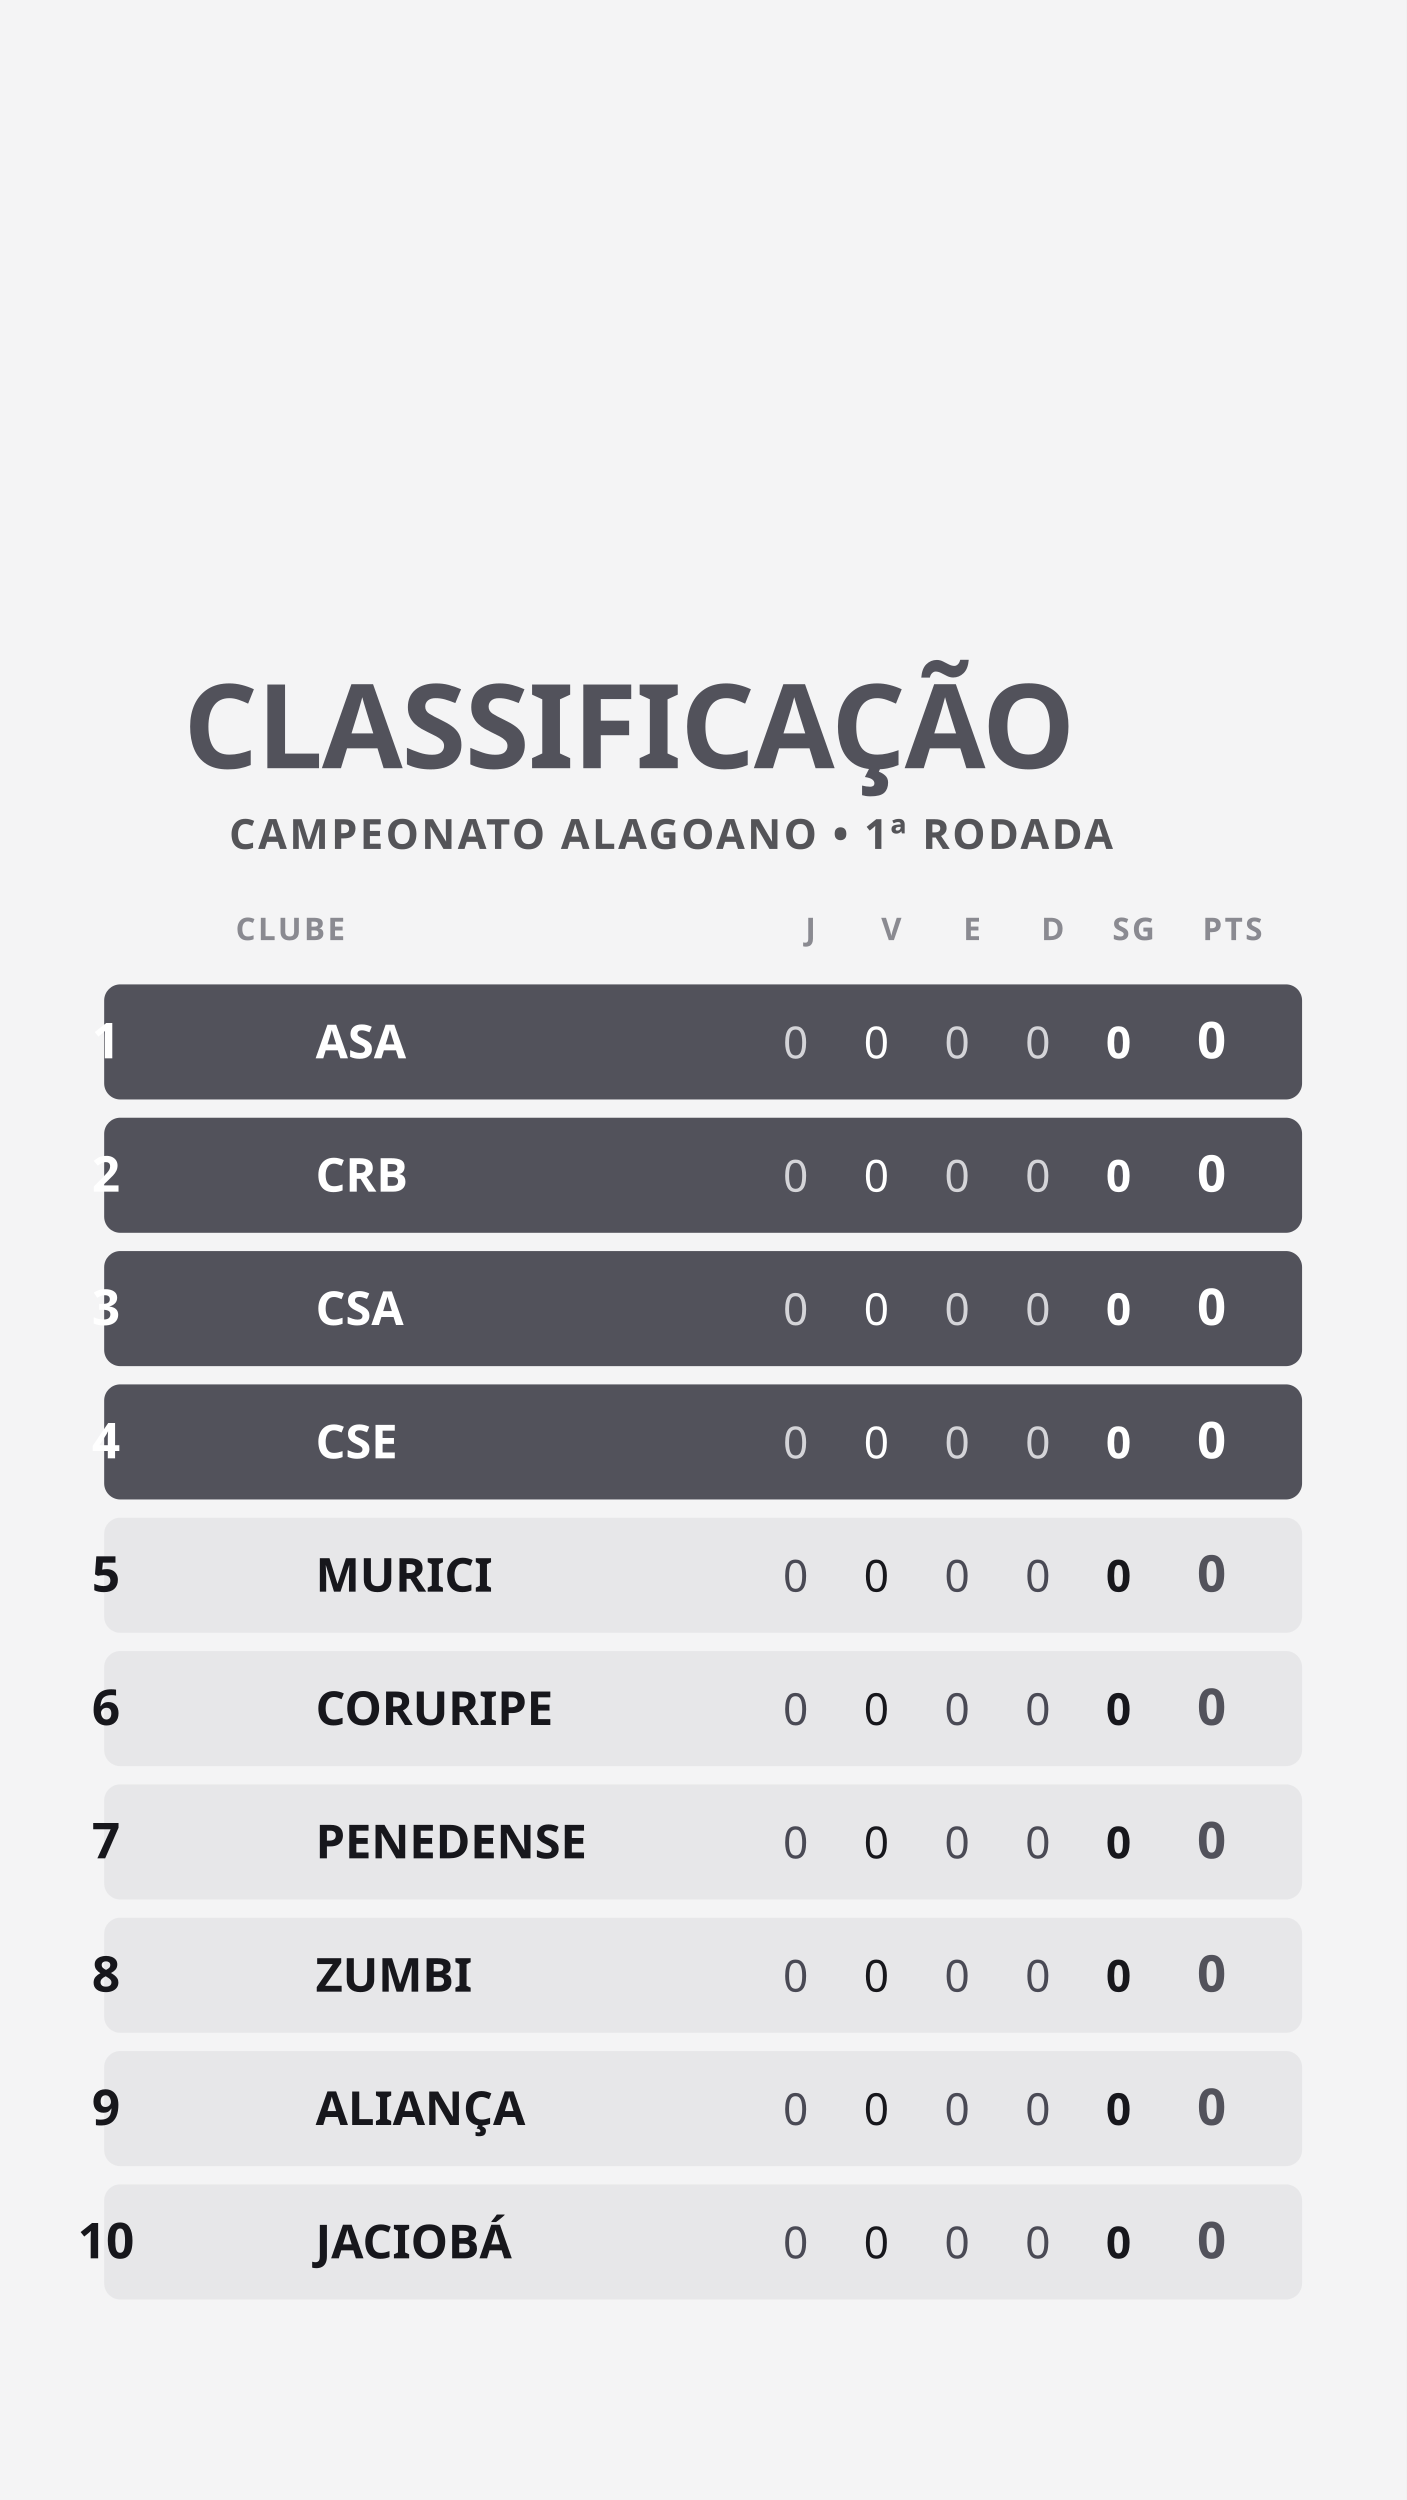
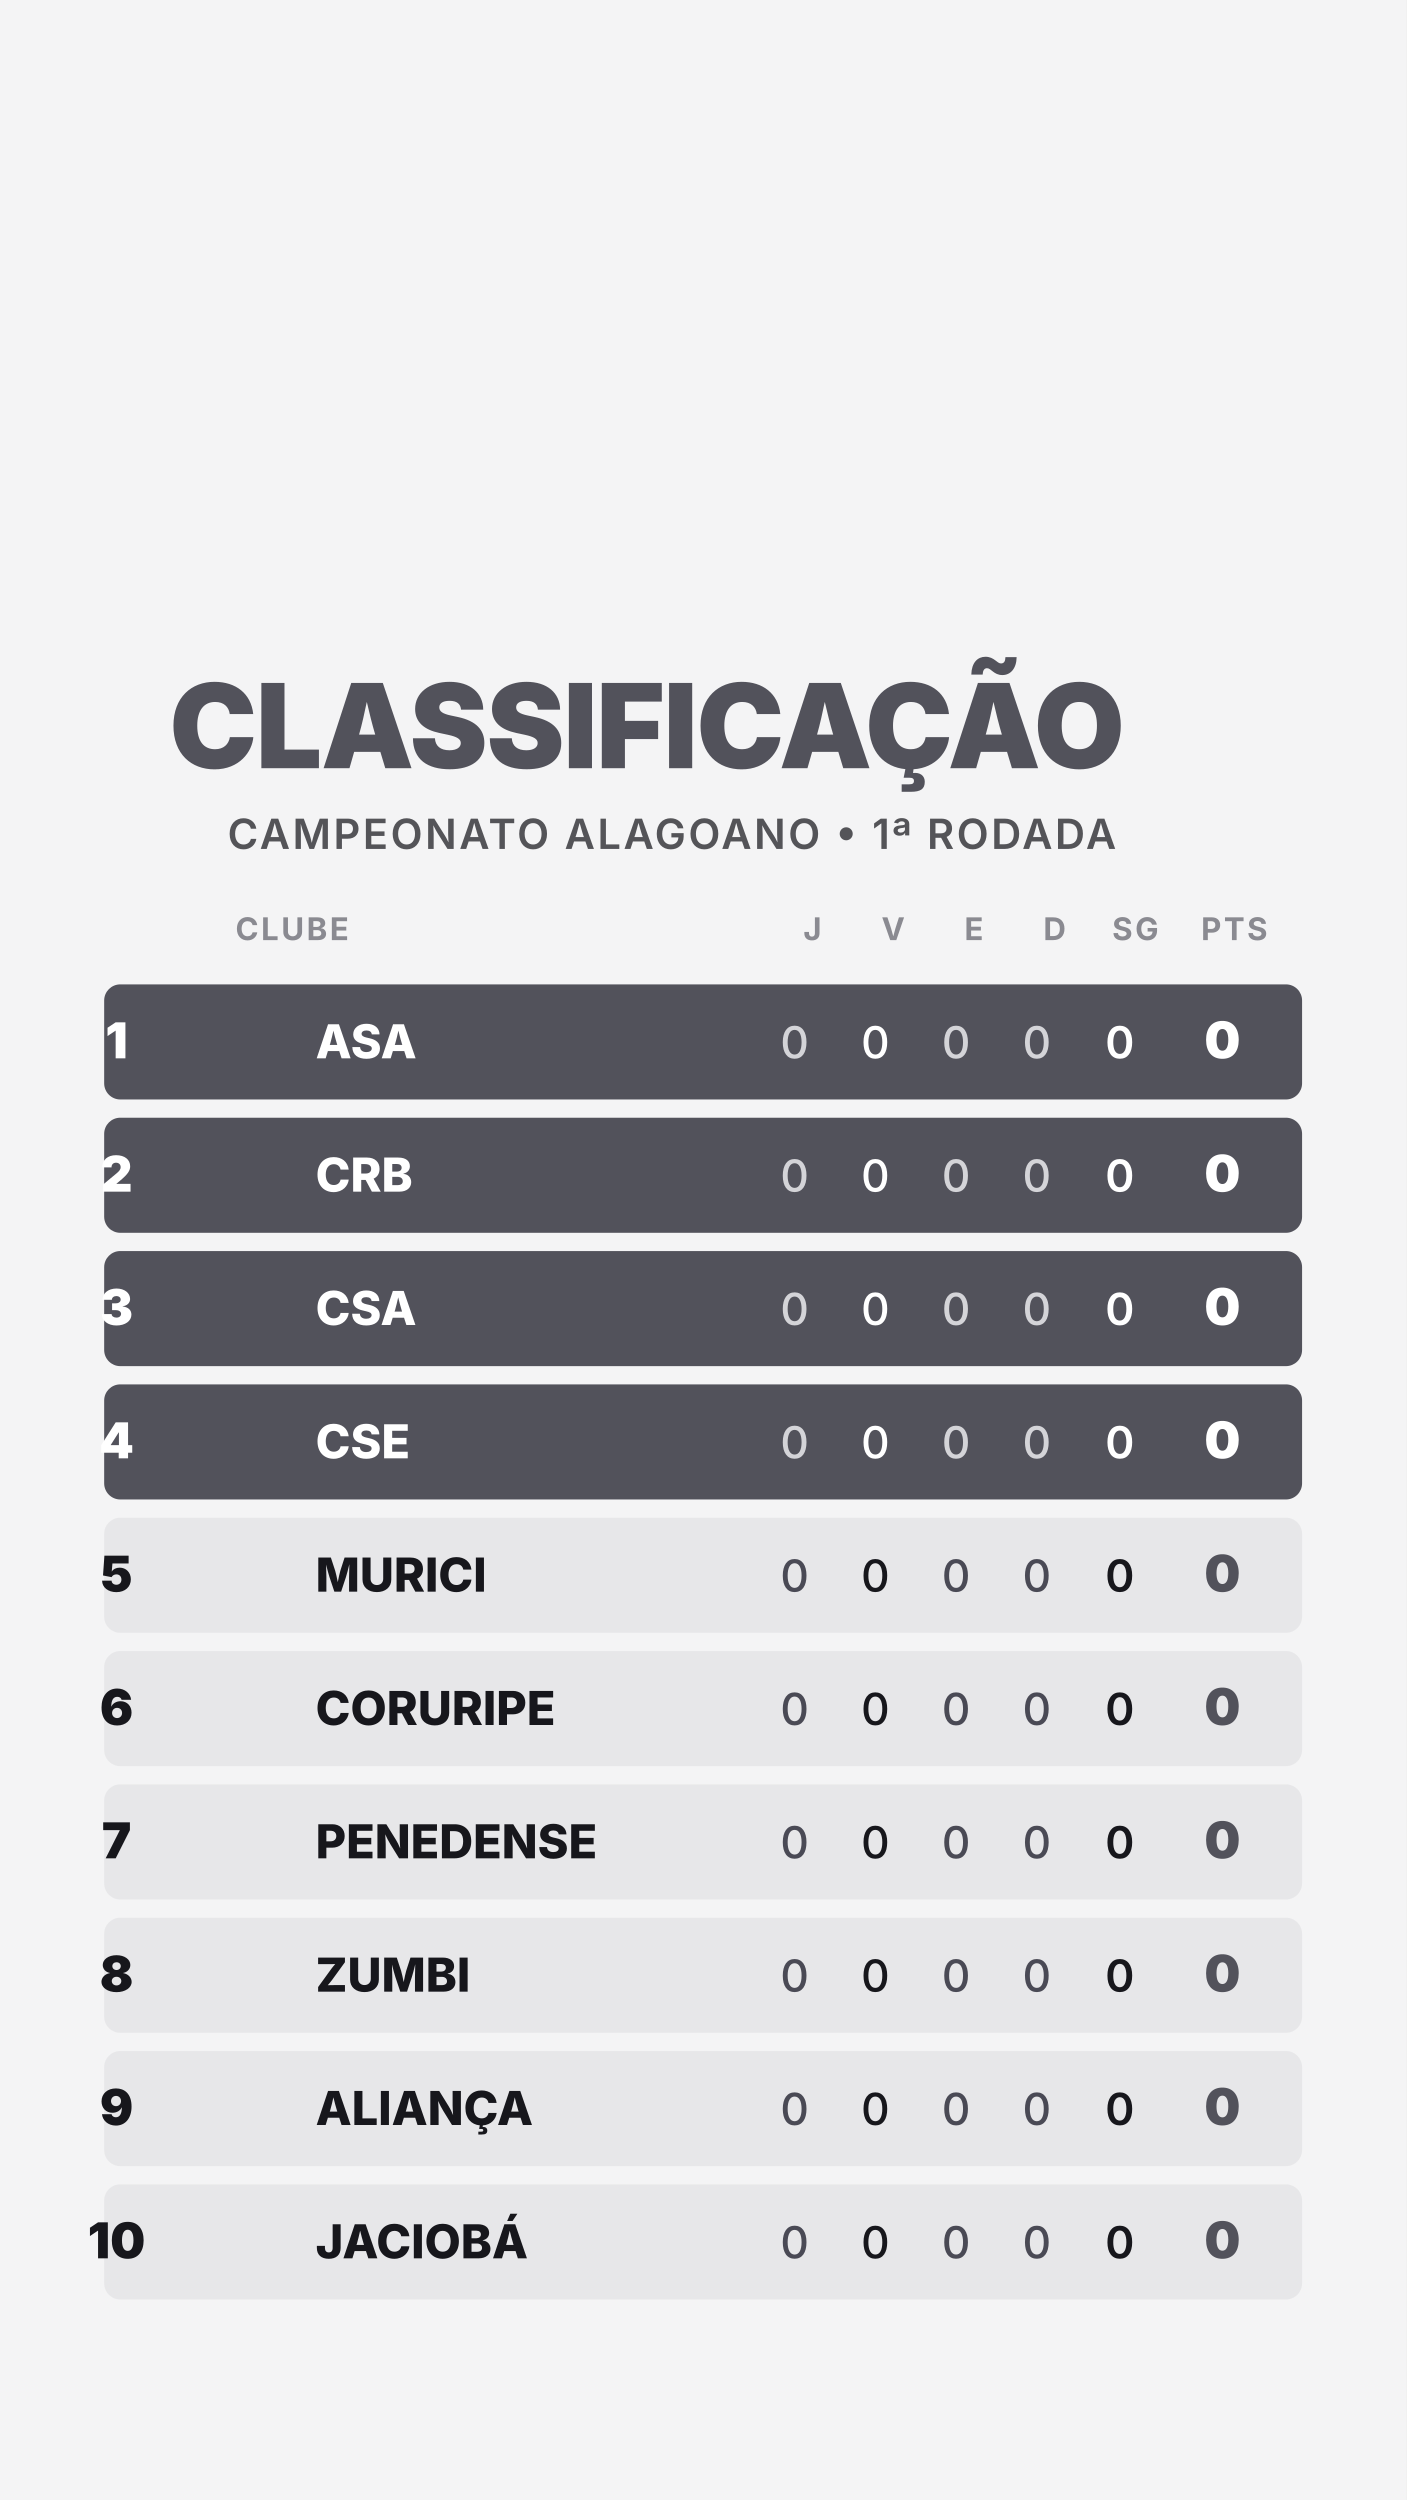
<svg xmlns="http://www.w3.org/2000/svg" width="1080" height="1920" viewBox="0 0 1080 1920" fill="none">
  <g id="classificacao_10_story" clip-path="url(#clip_classificacao)">
    <rect width="1080" height="1920" fill="#F4F4F5" />
    <rect id="img_background" y="480" width="1080" height="1440" fill="url(#pattern_background)" />
-     <text id="txt_titulo" fill="#52525B" style="white-space: pre" xml:space="preserve" font-family="Prometo, Prompt" font-size="90" font-weight="900" letter-spacing="-0.01em" text-anchor="middle">
+     <text id="txt_titulo" fill="#52525B" style="white-space: pre" xml:space="preserve" font-family="Inter" font-size="90" font-weight="900" letter-spacing="-0.01em" text-anchor="middle">
      <tspan x="540" y="590">CLASSIFICAÇÃO</tspan>
    </text>
-     <text id="txt_subtitulo" fill="#17171C" fill-opacity="0.72" style="white-space: pre" xml:space="preserve" font-family="Prompt" font-size="32" font-weight="600" letter-spacing="0.06em" text-anchor="middle">
+     <text id="txt_subtitulo" fill="#17171C" fill-opacity="0.72" style="white-space: pre" xml:space="preserve" font-family="Inter" font-size="32" font-weight="600" letter-spacing="0.06em" text-anchor="middle">
      <tspan x="540" y="652">CAMPEONATO ALAGOANO • 1ª RODADA</tspan>
    </text>
-     <text id="txt_label_clube" fill="#52525B" fill-opacity="0.65" style="white-space: pre" xml:space="preserve" font-family="Prompt" font-size="24" font-weight="700" letter-spacing="0.08em" text-anchor="middle">
+     <text id="txt_label_clube" fill="#52525B" fill-opacity="0.65" style="white-space: pre" xml:space="preserve" font-family="Inter" font-size="24" font-weight="700" letter-spacing="0.08em" text-anchor="middle">
      <tspan x="242.4" y="722">CLUBE</tspan>
    </text>
-     <text id="txt_label_j" fill="#52525B" fill-opacity="0.65" style="white-space: pre" xml:space="preserve" font-family="Prompt" font-size="24" font-weight="700" letter-spacing="0.08em" text-anchor="middle">
+     <text id="txt_label_j" fill="#52525B" fill-opacity="0.65" style="white-space: pre" xml:space="preserve" font-family="Inter" font-size="24" font-weight="700" letter-spacing="0.08em" text-anchor="middle">
      <tspan x="642" y="722">J</tspan>
    </text>
-     <text id="txt_label_v" fill="#52525B" fill-opacity="0.65" style="white-space: pre" xml:space="preserve" font-family="Prompt" font-size="24" font-weight="700" letter-spacing="0.08em" text-anchor="middle">
+     <text id="txt_label_v" fill="#52525B" fill-opacity="0.65" style="white-space: pre" xml:space="preserve" font-family="Inter" font-size="24" font-weight="700" letter-spacing="0.08em" text-anchor="middle">
      <tspan x="704" y="722">V</tspan>
    </text>
-     <text id="txt_label_e" fill="#52525B" fill-opacity="0.65" style="white-space: pre" xml:space="preserve" font-family="Prompt" font-size="24" font-weight="700" letter-spacing="0.08em" text-anchor="middle">
+     <text id="txt_label_e" fill="#52525B" fill-opacity="0.65" style="white-space: pre" xml:space="preserve" font-family="Inter" font-size="24" font-weight="700" letter-spacing="0.08em" text-anchor="middle">
      <tspan x="766" y="722">E</tspan>
    </text>
-     <text id="txt_label_d" fill="#52525B" fill-opacity="0.65" style="white-space: pre" xml:space="preserve" font-family="Prompt" font-size="24" font-weight="700" letter-spacing="0.08em" text-anchor="middle">
+     <text id="txt_label_d" fill="#52525B" fill-opacity="0.65" style="white-space: pre" xml:space="preserve" font-family="Inter" font-size="24" font-weight="700" letter-spacing="0.08em" text-anchor="middle">
      <tspan x="828" y="722">D</tspan>
    </text>
-     <text id="txt_label_sg" fill="#52525B" fill-opacity="0.65" style="white-space: pre" xml:space="preserve" font-family="Prompt" font-size="24" font-weight="700" letter-spacing="0.08em" text-anchor="middle">
+     <text id="txt_label_sg" fill="#52525B" fill-opacity="0.65" style="white-space: pre" xml:space="preserve" font-family="Inter" font-size="24" font-weight="700" letter-spacing="0.08em" text-anchor="middle">
      <tspan x="890" y="722">SG</tspan>
    </text>
-     <text id="txt_label_pts" fill="#52525B" fill-opacity="0.65" style="white-space: pre" xml:space="preserve" font-family="Prompt" font-size="24" font-weight="700" letter-spacing="0.08em" text-anchor="middle">
+     <text id="txt_label_pts" fill="#52525B" fill-opacity="0.65" style="white-space: pre" xml:space="preserve" font-family="Inter" font-size="24" font-weight="700" letter-spacing="0.08em" text-anchor="middle">
      <tspan x="966" y="722">PTS</tspan>
    </text>
    <g id="grp_pos_1">
      <rect id="rect_pos_1" x="80" y="756.00" width="920" height="88.40" rx="12.4" fill="#52525B" fill-opacity="1" />
-       <text id="txt_pos" fill="white" style="white-space: pre" xml:space="preserve" font-family="Prompt" font-size="38" font-weight="900" text-anchor="middle" letter-spacing="0em">
+       <text id="txt_pos" fill="white" style="white-space: pre" xml:space="preserve" font-family="Inter" font-size="38" font-weight="900" text-anchor="middle" letter-spacing="0em">
        <tspan x="116" y="812.80">1</tspan>
      </text>
      <rect id="img_escudo" x="146" y="763.00" width="74.40" height="74.40" fill="url(#pattern_escudo_1)" />
-       <text id="txt_clube" fill="white" style="white-space: pre" xml:space="preserve" font-family="Prompt" font-size="36" font-weight="800" letter-spacing="0em">
+       <text id="txt_clube" fill="white" style="white-space: pre" xml:space="preserve" font-family="Inter" font-size="36" font-weight="800" letter-spacing="0em">
        <tspan x="242.4" y="812.80">ASA</tspan>
      </text>
-       <text id="txt_j" fill="#D4D4D8" style="white-space: pre" xml:space="preserve" font-family="Prompt" font-size="34" font-weight="500" text-anchor="middle" letter-spacing="0em">
+       <text id="txt_j" fill="#D4D4D8" style="white-space: pre" xml:space="preserve" font-family="Inter" font-size="34" font-weight="500" text-anchor="middle" letter-spacing="0em">
        <tspan x="642" y="812.80">0</tspan>
      </text>
-       <text id="txt_v" fill="white" style="white-space: pre" xml:space="preserve" font-family="Prompt" font-size="34" font-weight="500" text-anchor="middle" letter-spacing="0em">
+       <text id="txt_v" fill="white" style="white-space: pre" xml:space="preserve" font-family="Inter" font-size="34" font-weight="500" text-anchor="middle" letter-spacing="0em">
        <tspan x="704" y="812.80">0</tspan>
      </text>
-       <text id="txt_e" fill="#D4D4D8" style="white-space: pre" xml:space="preserve" font-family="Prompt" font-size="34" font-weight="500" text-anchor="middle" letter-spacing="0em">
+       <text id="txt_e" fill="#D4D4D8" style="white-space: pre" xml:space="preserve" font-family="Inter" font-size="34" font-weight="500" text-anchor="middle" letter-spacing="0em">
        <tspan x="766" y="812.80">0</tspan>
      </text>
-       <text id="txt_d" fill="#D4D4D8" style="white-space: pre" xml:space="preserve" font-family="Prompt" font-size="34" font-weight="500" text-anchor="middle" letter-spacing="0em">
+       <text id="txt_d" fill="#D4D4D8" style="white-space: pre" xml:space="preserve" font-family="Inter" font-size="34" font-weight="500" text-anchor="middle" letter-spacing="0em">
        <tspan x="828" y="812.80">0</tspan>
      </text>
-       <text id="txt_sg" fill="white" style="white-space: pre" xml:space="preserve" font-family="Prompt" font-size="34" font-weight="600" text-anchor="middle" letter-spacing="0em">
+       <text id="txt_sg" fill="white" style="white-space: pre" xml:space="preserve" font-family="Inter" font-size="34" font-weight="600" text-anchor="middle" letter-spacing="0em">
        <tspan x="890" y="812.80">0</tspan>
      </text>
-       <text id="txt_pts" fill="white" style="white-space: pre" xml:space="preserve" font-family="Prompt" font-size="39" font-weight="900" text-anchor="middle" letter-spacing="0em">
+       <text id="txt_pts" fill="white" style="white-space: pre" xml:space="preserve" font-family="Inter" font-size="39" font-weight="900" text-anchor="middle" letter-spacing="0em">
        <tspan x="966" y="812.80">0</tspan>
      </text>
    </g>
    <g id="grp_pos_2">
      <rect id="rect_pos_2" x="80" y="858.40" width="920" height="88.40" rx="12.4" fill="#52525B" fill-opacity="1" />
-       <text id="txt_pos_2" fill="white" style="white-space: pre" xml:space="preserve" font-family="Prompt" font-size="38" font-weight="900" text-anchor="middle" letter-spacing="0em">
+       <text id="txt_pos_2" fill="white" style="white-space: pre" xml:space="preserve" font-family="Inter" font-size="38" font-weight="900" text-anchor="middle" letter-spacing="0em">
        <tspan x="116" y="915.20">2</tspan>
      </text>
      <rect id="img_escudo_2" x="146" y="865.40" width="74.40" height="74.40" fill="url(#pattern_escudo_2)" />
-       <text id="txt_clube_2" fill="white" style="white-space: pre" xml:space="preserve" font-family="Prompt" font-size="36" font-weight="800" letter-spacing="0em">
+       <text id="txt_clube_2" fill="white" style="white-space: pre" xml:space="preserve" font-family="Inter" font-size="36" font-weight="800" letter-spacing="0em">
        <tspan x="242.4" y="915.20">CRB</tspan>
      </text>
-       <text id="txt_j_2" fill="#D4D4D8" style="white-space: pre" xml:space="preserve" font-family="Prompt" font-size="34" font-weight="500" text-anchor="middle" letter-spacing="0em">
+       <text id="txt_j_2" fill="#D4D4D8" style="white-space: pre" xml:space="preserve" font-family="Inter" font-size="34" font-weight="500" text-anchor="middle" letter-spacing="0em">
        <tspan x="642" y="915.20">0</tspan>
      </text>
-       <text id="txt_v_2" fill="white" style="white-space: pre" xml:space="preserve" font-family="Prompt" font-size="34" font-weight="500" text-anchor="middle" letter-spacing="0em">
+       <text id="txt_v_2" fill="white" style="white-space: pre" xml:space="preserve" font-family="Inter" font-size="34" font-weight="500" text-anchor="middle" letter-spacing="0em">
        <tspan x="704" y="915.20">0</tspan>
      </text>
-       <text id="txt_e_2" fill="#D4D4D8" style="white-space: pre" xml:space="preserve" font-family="Prompt" font-size="34" font-weight="500" text-anchor="middle" letter-spacing="0em">
+       <text id="txt_e_2" fill="#D4D4D8" style="white-space: pre" xml:space="preserve" font-family="Inter" font-size="34" font-weight="500" text-anchor="middle" letter-spacing="0em">
        <tspan x="766" y="915.20">0</tspan>
      </text>
-       <text id="txt_d_2" fill="#D4D4D8" style="white-space: pre" xml:space="preserve" font-family="Prompt" font-size="34" font-weight="500" text-anchor="middle" letter-spacing="0em">
+       <text id="txt_d_2" fill="#D4D4D8" style="white-space: pre" xml:space="preserve" font-family="Inter" font-size="34" font-weight="500" text-anchor="middle" letter-spacing="0em">
        <tspan x="828" y="915.20">0</tspan>
      </text>
-       <text id="txt_sg_2" fill="white" style="white-space: pre" xml:space="preserve" font-family="Prompt" font-size="34" font-weight="600" text-anchor="middle" letter-spacing="0em">
+       <text id="txt_sg_2" fill="white" style="white-space: pre" xml:space="preserve" font-family="Inter" font-size="34" font-weight="600" text-anchor="middle" letter-spacing="0em">
        <tspan x="890" y="915.20">0</tspan>
      </text>
-       <text id="txt_pts_2" fill="white" style="white-space: pre" xml:space="preserve" font-family="Prompt" font-size="39" font-weight="900" text-anchor="middle" letter-spacing="0em">
+       <text id="txt_pts_2" fill="white" style="white-space: pre" xml:space="preserve" font-family="Inter" font-size="39" font-weight="900" text-anchor="middle" letter-spacing="0em">
        <tspan x="966" y="915.20">0</tspan>
      </text>
    </g>
    <g id="grp_pos_3">
      <rect id="rect_pos_3" x="80" y="960.80" width="920" height="88.40" rx="12.4" fill="#52525B" fill-opacity="1" />
-       <text id="txt_pos_3" fill="white" style="white-space: pre" xml:space="preserve" font-family="Prompt" font-size="38" font-weight="900" text-anchor="middle" letter-spacing="0em">
+       <text id="txt_pos_3" fill="white" style="white-space: pre" xml:space="preserve" font-family="Inter" font-size="38" font-weight="900" text-anchor="middle" letter-spacing="0em">
        <tspan x="116" y="1017.60">3</tspan>
      </text>
      <rect id="img_escudo_3" x="146" y="967.80" width="74.40" height="74.40" fill="url(#pattern_escudo_3)" />
-       <text id="txt_clube_3" fill="white" style="white-space: pre" xml:space="preserve" font-family="Prompt" font-size="36" font-weight="800" letter-spacing="0em">
+       <text id="txt_clube_3" fill="white" style="white-space: pre" xml:space="preserve" font-family="Inter" font-size="36" font-weight="800" letter-spacing="0em">
        <tspan x="242.4" y="1017.60">CSA</tspan>
      </text>
-       <text id="txt_j_3" fill="#D4D4D8" style="white-space: pre" xml:space="preserve" font-family="Prompt" font-size="34" font-weight="500" text-anchor="middle" letter-spacing="0em">
+       <text id="txt_j_3" fill="#D4D4D8" style="white-space: pre" xml:space="preserve" font-family="Inter" font-size="34" font-weight="500" text-anchor="middle" letter-spacing="0em">
        <tspan x="642" y="1017.60">0</tspan>
      </text>
-       <text id="txt_v_3" fill="white" style="white-space: pre" xml:space="preserve" font-family="Prompt" font-size="34" font-weight="500" text-anchor="middle" letter-spacing="0em">
+       <text id="txt_v_3" fill="white" style="white-space: pre" xml:space="preserve" font-family="Inter" font-size="34" font-weight="500" text-anchor="middle" letter-spacing="0em">
        <tspan x="704" y="1017.60">0</tspan>
      </text>
-       <text id="txt_e_3" fill="#D4D4D8" style="white-space: pre" xml:space="preserve" font-family="Prompt" font-size="34" font-weight="500" text-anchor="middle" letter-spacing="0em">
+       <text id="txt_e_3" fill="#D4D4D8" style="white-space: pre" xml:space="preserve" font-family="Inter" font-size="34" font-weight="500" text-anchor="middle" letter-spacing="0em">
        <tspan x="766" y="1017.60">0</tspan>
      </text>
-       <text id="txt_d_3" fill="#D4D4D8" style="white-space: pre" xml:space="preserve" font-family="Prompt" font-size="34" font-weight="500" text-anchor="middle" letter-spacing="0em">
+       <text id="txt_d_3" fill="#D4D4D8" style="white-space: pre" xml:space="preserve" font-family="Inter" font-size="34" font-weight="500" text-anchor="middle" letter-spacing="0em">
        <tspan x="828" y="1017.60">0</tspan>
      </text>
-       <text id="txt_sg_3" fill="white" style="white-space: pre" xml:space="preserve" font-family="Prompt" font-size="34" font-weight="600" text-anchor="middle" letter-spacing="0em">
+       <text id="txt_sg_3" fill="white" style="white-space: pre" xml:space="preserve" font-family="Inter" font-size="34" font-weight="600" text-anchor="middle" letter-spacing="0em">
        <tspan x="890" y="1017.60">0</tspan>
      </text>
-       <text id="txt_pts_3" fill="white" style="white-space: pre" xml:space="preserve" font-family="Prompt" font-size="39" font-weight="900" text-anchor="middle" letter-spacing="0em">
+       <text id="txt_pts_3" fill="white" style="white-space: pre" xml:space="preserve" font-family="Inter" font-size="39" font-weight="900" text-anchor="middle" letter-spacing="0em">
        <tspan x="966" y="1017.60">0</tspan>
      </text>
    </g>
    <g id="grp_pos_4">
      <rect id="rect_pos_4" x="80" y="1063.20" width="920" height="88.40" rx="12.4" fill="#52525B" fill-opacity="1" />
-       <text id="txt_pos_4" fill="white" style="white-space: pre" xml:space="preserve" font-family="Prompt" font-size="38" font-weight="900" text-anchor="middle" letter-spacing="0em">
+       <text id="txt_pos_4" fill="white" style="white-space: pre" xml:space="preserve" font-family="Inter" font-size="38" font-weight="900" text-anchor="middle" letter-spacing="0em">
        <tspan x="116" y="1120.00">4</tspan>
      </text>
      <rect id="img_escudo_4" x="146" y="1070.20" width="74.40" height="74.40" fill="url(#pattern_escudo_4)" />
-       <text id="txt_clube_4" fill="white" style="white-space: pre" xml:space="preserve" font-family="Prompt" font-size="36" font-weight="800" letter-spacing="0em">
+       <text id="txt_clube_4" fill="white" style="white-space: pre" xml:space="preserve" font-family="Inter" font-size="36" font-weight="800" letter-spacing="0em">
        <tspan x="242.4" y="1120.00">CSE</tspan>
      </text>
-       <text id="txt_j_4" fill="#D4D4D8" style="white-space: pre" xml:space="preserve" font-family="Prompt" font-size="34" font-weight="500" text-anchor="middle" letter-spacing="0em">
+       <text id="txt_j_4" fill="#D4D4D8" style="white-space: pre" xml:space="preserve" font-family="Inter" font-size="34" font-weight="500" text-anchor="middle" letter-spacing="0em">
        <tspan x="642" y="1120.00">0</tspan>
      </text>
-       <text id="txt_v_4" fill="white" style="white-space: pre" xml:space="preserve" font-family="Prompt" font-size="34" font-weight="500" text-anchor="middle" letter-spacing="0em">
+       <text id="txt_v_4" fill="white" style="white-space: pre" xml:space="preserve" font-family="Inter" font-size="34" font-weight="500" text-anchor="middle" letter-spacing="0em">
        <tspan x="704" y="1120.00">0</tspan>
      </text>
-       <text id="txt_e_4" fill="#D4D4D8" style="white-space: pre" xml:space="preserve" font-family="Prompt" font-size="34" font-weight="500" text-anchor="middle" letter-spacing="0em">
+       <text id="txt_e_4" fill="#D4D4D8" style="white-space: pre" xml:space="preserve" font-family="Inter" font-size="34" font-weight="500" text-anchor="middle" letter-spacing="0em">
        <tspan x="766" y="1120.00">0</tspan>
      </text>
-       <text id="txt_d_4" fill="#D4D4D8" style="white-space: pre" xml:space="preserve" font-family="Prompt" font-size="34" font-weight="500" text-anchor="middle" letter-spacing="0em">
+       <text id="txt_d_4" fill="#D4D4D8" style="white-space: pre" xml:space="preserve" font-family="Inter" font-size="34" font-weight="500" text-anchor="middle" letter-spacing="0em">
        <tspan x="828" y="1120.00">0</tspan>
      </text>
-       <text id="txt_sg_4" fill="white" style="white-space: pre" xml:space="preserve" font-family="Prompt" font-size="34" font-weight="600" text-anchor="middle" letter-spacing="0em">
+       <text id="txt_sg_4" fill="white" style="white-space: pre" xml:space="preserve" font-family="Inter" font-size="34" font-weight="600" text-anchor="middle" letter-spacing="0em">
        <tspan x="890" y="1120.00">0</tspan>
      </text>
-       <text id="txt_pts_4" fill="white" style="white-space: pre" xml:space="preserve" font-family="Prompt" font-size="39" font-weight="900" text-anchor="middle" letter-spacing="0em">
+       <text id="txt_pts_4" fill="white" style="white-space: pre" xml:space="preserve" font-family="Inter" font-size="39" font-weight="900" text-anchor="middle" letter-spacing="0em">
        <tspan x="966" y="1120.00">0</tspan>
      </text>
    </g>
    <g id="grp_pos_5">
      <rect id="rect_pos_5" x="80" y="1165.60" width="920" height="88.40" rx="12.4" fill="#52525B" fill-opacity="0.08" />
-       <text id="txt_pos_5" fill="#17171C" style="white-space: pre" xml:space="preserve" font-family="Prompt" font-size="38" font-weight="900" text-anchor="middle" letter-spacing="0em">
+       <text id="txt_pos_5" fill="#17171C" style="white-space: pre" xml:space="preserve" font-family="Inter" font-size="38" font-weight="900" text-anchor="middle" letter-spacing="0em">
        <tspan x="116" y="1222.40">5</tspan>
      </text>
      <rect id="img_escudo_5" x="146" y="1172.60" width="74.40" height="74.40" fill="url(#pattern_escudo_5)" />
-       <text id="txt_clube_5" fill="#17171C" style="white-space: pre" xml:space="preserve" font-family="Prompt" font-size="36" font-weight="800" letter-spacing="0em">
+       <text id="txt_clube_5" fill="#17171C" style="white-space: pre" xml:space="preserve" font-family="Inter" font-size="36" font-weight="800" letter-spacing="0em">
        <tspan x="242.4" y="1222.40">MURICI</tspan>
      </text>
-       <text id="txt_j_5" fill="#4A4A55" style="white-space: pre" xml:space="preserve" font-family="Prompt" font-size="34" font-weight="500" text-anchor="middle" letter-spacing="0em">
+       <text id="txt_j_5" fill="#4A4A55" style="white-space: pre" xml:space="preserve" font-family="Inter" font-size="34" font-weight="500" text-anchor="middle" letter-spacing="0em">
        <tspan x="642" y="1222.40">0</tspan>
      </text>
-       <text id="txt_v_5" fill="#17171C" style="white-space: pre" xml:space="preserve" font-family="Prompt" font-size="34" font-weight="500" text-anchor="middle" letter-spacing="0em">
+       <text id="txt_v_5" fill="#17171C" style="white-space: pre" xml:space="preserve" font-family="Inter" font-size="34" font-weight="500" text-anchor="middle" letter-spacing="0em">
        <tspan x="704" y="1222.40">0</tspan>
      </text>
-       <text id="txt_e_5" fill="#4A4A55" style="white-space: pre" xml:space="preserve" font-family="Prompt" font-size="34" font-weight="500" text-anchor="middle" letter-spacing="0em">
+       <text id="txt_e_5" fill="#4A4A55" style="white-space: pre" xml:space="preserve" font-family="Inter" font-size="34" font-weight="500" text-anchor="middle" letter-spacing="0em">
        <tspan x="766" y="1222.40">0</tspan>
      </text>
-       <text id="txt_d_5" fill="#4A4A55" style="white-space: pre" xml:space="preserve" font-family="Prompt" font-size="34" font-weight="500" text-anchor="middle" letter-spacing="0em">
+       <text id="txt_d_5" fill="#4A4A55" style="white-space: pre" xml:space="preserve" font-family="Inter" font-size="34" font-weight="500" text-anchor="middle" letter-spacing="0em">
        <tspan x="828" y="1222.40">0</tspan>
      </text>
-       <text id="txt_sg_5" fill="#17171C" style="white-space: pre" xml:space="preserve" font-family="Prompt" font-size="34" font-weight="600" text-anchor="middle" letter-spacing="0em">
+       <text id="txt_sg_5" fill="#17171C" style="white-space: pre" xml:space="preserve" font-family="Inter" font-size="34" font-weight="600" text-anchor="middle" letter-spacing="0em">
        <tspan x="890" y="1222.40">0</tspan>
      </text>
-       <text id="txt_pts_5" fill="#52525B" style="white-space: pre" xml:space="preserve" font-family="Prompt" font-size="39" font-weight="900" text-anchor="middle" letter-spacing="0em">
+       <text id="txt_pts_5" fill="#52525B" style="white-space: pre" xml:space="preserve" font-family="Inter" font-size="39" font-weight="900" text-anchor="middle" letter-spacing="0em">
        <tspan x="966" y="1222.40">0</tspan>
      </text>
    </g>
    <g id="grp_pos_6">
      <rect id="rect_pos_6" x="80" y="1268.00" width="920" height="88.40" rx="12.4" fill="#52525B" fill-opacity="0.08" />
-       <text id="txt_pos_6" fill="#17171C" style="white-space: pre" xml:space="preserve" font-family="Prompt" font-size="38" font-weight="900" text-anchor="middle" letter-spacing="0em">
+       <text id="txt_pos_6" fill="#17171C" style="white-space: pre" xml:space="preserve" font-family="Inter" font-size="38" font-weight="900" text-anchor="middle" letter-spacing="0em">
        <tspan x="116" y="1324.80">6</tspan>
      </text>
      <rect id="img_escudo_6" x="146" y="1275.00" width="74.40" height="74.40" fill="url(#pattern_escudo_6)" />
-       <text id="txt_clube_6" fill="#17171C" style="white-space: pre" xml:space="preserve" font-family="Prompt" font-size="36" font-weight="800" letter-spacing="0em">
+       <text id="txt_clube_6" fill="#17171C" style="white-space: pre" xml:space="preserve" font-family="Inter" font-size="36" font-weight="800" letter-spacing="0em">
        <tspan x="242.4" y="1324.80">CORURIPE</tspan>
      </text>
-       <text id="txt_j_6" fill="#4A4A55" style="white-space: pre" xml:space="preserve" font-family="Prompt" font-size="34" font-weight="500" text-anchor="middle" letter-spacing="0em">
+       <text id="txt_j_6" fill="#4A4A55" style="white-space: pre" xml:space="preserve" font-family="Inter" font-size="34" font-weight="500" text-anchor="middle" letter-spacing="0em">
        <tspan x="642" y="1324.80">0</tspan>
      </text>
-       <text id="txt_v_6" fill="#17171C" style="white-space: pre" xml:space="preserve" font-family="Prompt" font-size="34" font-weight="500" text-anchor="middle" letter-spacing="0em">
+       <text id="txt_v_6" fill="#17171C" style="white-space: pre" xml:space="preserve" font-family="Inter" font-size="34" font-weight="500" text-anchor="middle" letter-spacing="0em">
        <tspan x="704" y="1324.80">0</tspan>
      </text>
-       <text id="txt_e_6" fill="#4A4A55" style="white-space: pre" xml:space="preserve" font-family="Prompt" font-size="34" font-weight="500" text-anchor="middle" letter-spacing="0em">
+       <text id="txt_e_6" fill="#4A4A55" style="white-space: pre" xml:space="preserve" font-family="Inter" font-size="34" font-weight="500" text-anchor="middle" letter-spacing="0em">
        <tspan x="766" y="1324.80">0</tspan>
      </text>
-       <text id="txt_d_6" fill="#4A4A55" style="white-space: pre" xml:space="preserve" font-family="Prompt" font-size="34" font-weight="500" text-anchor="middle" letter-spacing="0em">
+       <text id="txt_d_6" fill="#4A4A55" style="white-space: pre" xml:space="preserve" font-family="Inter" font-size="34" font-weight="500" text-anchor="middle" letter-spacing="0em">
        <tspan x="828" y="1324.80">0</tspan>
      </text>
-       <text id="txt_sg_6" fill="#17171C" style="white-space: pre" xml:space="preserve" font-family="Prompt" font-size="34" font-weight="600" text-anchor="middle" letter-spacing="0em">
+       <text id="txt_sg_6" fill="#17171C" style="white-space: pre" xml:space="preserve" font-family="Inter" font-size="34" font-weight="600" text-anchor="middle" letter-spacing="0em">
        <tspan x="890" y="1324.80">0</tspan>
      </text>
-       <text id="txt_pts_6" fill="#52525B" style="white-space: pre" xml:space="preserve" font-family="Prompt" font-size="39" font-weight="900" text-anchor="middle" letter-spacing="0em">
+       <text id="txt_pts_6" fill="#52525B" style="white-space: pre" xml:space="preserve" font-family="Inter" font-size="39" font-weight="900" text-anchor="middle" letter-spacing="0em">
        <tspan x="966" y="1324.80">0</tspan>
      </text>
    </g>
    <g id="grp_pos_7">
      <rect id="rect_pos_7" x="80" y="1370.40" width="920" height="88.40" rx="12.4" fill="#52525B" fill-opacity="0.08" />
-       <text id="txt_pos_7" fill="#17171C" style="white-space: pre" xml:space="preserve" font-family="Prompt" font-size="38" font-weight="900" text-anchor="middle" letter-spacing="0em">
+       <text id="txt_pos_7" fill="#17171C" style="white-space: pre" xml:space="preserve" font-family="Inter" font-size="38" font-weight="900" text-anchor="middle" letter-spacing="0em">
        <tspan x="116" y="1427.20">7</tspan>
      </text>
      <rect id="img_escudo_7" x="146" y="1377.40" width="74.40" height="74.40" fill="url(#pattern_escudo_7)" />
-       <text id="txt_clube_7" fill="#17171C" style="white-space: pre" xml:space="preserve" font-family="Prompt" font-size="36" font-weight="800" letter-spacing="0em">
+       <text id="txt_clube_7" fill="#17171C" style="white-space: pre" xml:space="preserve" font-family="Inter" font-size="36" font-weight="800" letter-spacing="0em">
        <tspan x="242.4" y="1427.20">PENEDENSE</tspan>
      </text>
-       <text id="txt_j_7" fill="#4A4A55" style="white-space: pre" xml:space="preserve" font-family="Prompt" font-size="34" font-weight="500" text-anchor="middle" letter-spacing="0em">
+       <text id="txt_j_7" fill="#4A4A55" style="white-space: pre" xml:space="preserve" font-family="Inter" font-size="34" font-weight="500" text-anchor="middle" letter-spacing="0em">
        <tspan x="642" y="1427.20">0</tspan>
      </text>
-       <text id="txt_v_7" fill="#17171C" style="white-space: pre" xml:space="preserve" font-family="Prompt" font-size="34" font-weight="500" text-anchor="middle" letter-spacing="0em">
+       <text id="txt_v_7" fill="#17171C" style="white-space: pre" xml:space="preserve" font-family="Inter" font-size="34" font-weight="500" text-anchor="middle" letter-spacing="0em">
        <tspan x="704" y="1427.20">0</tspan>
      </text>
-       <text id="txt_e_7" fill="#4A4A55" style="white-space: pre" xml:space="preserve" font-family="Prompt" font-size="34" font-weight="500" text-anchor="middle" letter-spacing="0em">
+       <text id="txt_e_7" fill="#4A4A55" style="white-space: pre" xml:space="preserve" font-family="Inter" font-size="34" font-weight="500" text-anchor="middle" letter-spacing="0em">
        <tspan x="766" y="1427.20">0</tspan>
      </text>
-       <text id="txt_d_7" fill="#4A4A55" style="white-space: pre" xml:space="preserve" font-family="Prompt" font-size="34" font-weight="500" text-anchor="middle" letter-spacing="0em">
+       <text id="txt_d_7" fill="#4A4A55" style="white-space: pre" xml:space="preserve" font-family="Inter" font-size="34" font-weight="500" text-anchor="middle" letter-spacing="0em">
        <tspan x="828" y="1427.20">0</tspan>
      </text>
-       <text id="txt_sg_7" fill="#17171C" style="white-space: pre" xml:space="preserve" font-family="Prompt" font-size="34" font-weight="600" text-anchor="middle" letter-spacing="0em">
+       <text id="txt_sg_7" fill="#17171C" style="white-space: pre" xml:space="preserve" font-family="Inter" font-size="34" font-weight="600" text-anchor="middle" letter-spacing="0em">
        <tspan x="890" y="1427.20">0</tspan>
      </text>
-       <text id="txt_pts_7" fill="#52525B" style="white-space: pre" xml:space="preserve" font-family="Prompt" font-size="39" font-weight="900" text-anchor="middle" letter-spacing="0em">
+       <text id="txt_pts_7" fill="#52525B" style="white-space: pre" xml:space="preserve" font-family="Inter" font-size="39" font-weight="900" text-anchor="middle" letter-spacing="0em">
        <tspan x="966" y="1427.20">0</tspan>
      </text>
    </g>
    <g id="grp_pos_8">
      <rect id="rect_pos_8" x="80" y="1472.80" width="920" height="88.40" rx="12.4" fill="#52525B" fill-opacity="0.08" />
-       <text id="txt_pos_8" fill="#17171C" style="white-space: pre" xml:space="preserve" font-family="Prompt" font-size="38" font-weight="900" text-anchor="middle" letter-spacing="0em">
+       <text id="txt_pos_8" fill="#17171C" style="white-space: pre" xml:space="preserve" font-family="Inter" font-size="38" font-weight="900" text-anchor="middle" letter-spacing="0em">
        <tspan x="116" y="1529.60">8</tspan>
      </text>
      <rect id="img_escudo_8" x="146" y="1479.80" width="74.40" height="74.40" fill="url(#pattern_escudo_8)" />
-       <text id="txt_clube_8" fill="#17171C" style="white-space: pre" xml:space="preserve" font-family="Prompt" font-size="36" font-weight="800" letter-spacing="0em">
+       <text id="txt_clube_8" fill="#17171C" style="white-space: pre" xml:space="preserve" font-family="Inter" font-size="36" font-weight="800" letter-spacing="0em">
        <tspan x="242.4" y="1529.60">ZUMBI</tspan>
      </text>
-       <text id="txt_j_8" fill="#4A4A55" style="white-space: pre" xml:space="preserve" font-family="Prompt" font-size="34" font-weight="500" text-anchor="middle" letter-spacing="0em">
+       <text id="txt_j_8" fill="#4A4A55" style="white-space: pre" xml:space="preserve" font-family="Inter" font-size="34" font-weight="500" text-anchor="middle" letter-spacing="0em">
        <tspan x="642" y="1529.60">0</tspan>
      </text>
-       <text id="txt_v_8" fill="#17171C" style="white-space: pre" xml:space="preserve" font-family="Prompt" font-size="34" font-weight="500" text-anchor="middle" letter-spacing="0em">
+       <text id="txt_v_8" fill="#17171C" style="white-space: pre" xml:space="preserve" font-family="Inter" font-size="34" font-weight="500" text-anchor="middle" letter-spacing="0em">
        <tspan x="704" y="1529.60">0</tspan>
      </text>
-       <text id="txt_e_8" fill="#4A4A55" style="white-space: pre" xml:space="preserve" font-family="Prompt" font-size="34" font-weight="500" text-anchor="middle" letter-spacing="0em">
+       <text id="txt_e_8" fill="#4A4A55" style="white-space: pre" xml:space="preserve" font-family="Inter" font-size="34" font-weight="500" text-anchor="middle" letter-spacing="0em">
        <tspan x="766" y="1529.60">0</tspan>
      </text>
-       <text id="txt_d_8" fill="#4A4A55" style="white-space: pre" xml:space="preserve" font-family="Prompt" font-size="34" font-weight="500" text-anchor="middle" letter-spacing="0em">
+       <text id="txt_d_8" fill="#4A4A55" style="white-space: pre" xml:space="preserve" font-family="Inter" font-size="34" font-weight="500" text-anchor="middle" letter-spacing="0em">
        <tspan x="828" y="1529.60">0</tspan>
      </text>
-       <text id="txt_sg_8" fill="#17171C" style="white-space: pre" xml:space="preserve" font-family="Prompt" font-size="34" font-weight="600" text-anchor="middle" letter-spacing="0em">
+       <text id="txt_sg_8" fill="#17171C" style="white-space: pre" xml:space="preserve" font-family="Inter" font-size="34" font-weight="600" text-anchor="middle" letter-spacing="0em">
        <tspan x="890" y="1529.60">0</tspan>
      </text>
-       <text id="txt_pts_8" fill="#52525B" style="white-space: pre" xml:space="preserve" font-family="Prompt" font-size="39" font-weight="900" text-anchor="middle" letter-spacing="0em">
+       <text id="txt_pts_8" fill="#52525B" style="white-space: pre" xml:space="preserve" font-family="Inter" font-size="39" font-weight="900" text-anchor="middle" letter-spacing="0em">
        <tspan x="966" y="1529.60">0</tspan>
      </text>
    </g>
    <g id="grp_pos_9">
      <rect id="rect_pos_9" x="80" y="1575.20" width="920" height="88.40" rx="12.4" fill="#52525B" fill-opacity="0.08" />
-       <text id="txt_pos_9" fill="#17171C" style="white-space: pre" xml:space="preserve" font-family="Prompt" font-size="38" font-weight="900" text-anchor="middle" letter-spacing="0em">
+       <text id="txt_pos_9" fill="#17171C" style="white-space: pre" xml:space="preserve" font-family="Inter" font-size="38" font-weight="900" text-anchor="middle" letter-spacing="0em">
        <tspan x="116" y="1632.00">9</tspan>
      </text>
      <rect id="img_escudo_9" x="146" y="1582.20" width="74.40" height="74.40" fill="url(#pattern_escudo_9)" />
-       <text id="txt_clube_9" fill="#17171C" style="white-space: pre" xml:space="preserve" font-family="Prompt" font-size="36" font-weight="800" letter-spacing="0em">
+       <text id="txt_clube_9" fill="#17171C" style="white-space: pre" xml:space="preserve" font-family="Inter" font-size="36" font-weight="800" letter-spacing="0em">
        <tspan x="242.4" y="1632.00">ALIANÇA</tspan>
      </text>
-       <text id="txt_j_9" fill="#4A4A55" style="white-space: pre" xml:space="preserve" font-family="Prompt" font-size="34" font-weight="500" text-anchor="middle" letter-spacing="0em">
+       <text id="txt_j_9" fill="#4A4A55" style="white-space: pre" xml:space="preserve" font-family="Inter" font-size="34" font-weight="500" text-anchor="middle" letter-spacing="0em">
        <tspan x="642" y="1632.00">0</tspan>
      </text>
-       <text id="txt_v_9" fill="#17171C" style="white-space: pre" xml:space="preserve" font-family="Prompt" font-size="34" font-weight="500" text-anchor="middle" letter-spacing="0em">
+       <text id="txt_v_9" fill="#17171C" style="white-space: pre" xml:space="preserve" font-family="Inter" font-size="34" font-weight="500" text-anchor="middle" letter-spacing="0em">
        <tspan x="704" y="1632.00">0</tspan>
      </text>
-       <text id="txt_e_9" fill="#4A4A55" style="white-space: pre" xml:space="preserve" font-family="Prompt" font-size="34" font-weight="500" text-anchor="middle" letter-spacing="0em">
+       <text id="txt_e_9" fill="#4A4A55" style="white-space: pre" xml:space="preserve" font-family="Inter" font-size="34" font-weight="500" text-anchor="middle" letter-spacing="0em">
        <tspan x="766" y="1632.00">0</tspan>
      </text>
-       <text id="txt_d_9" fill="#4A4A55" style="white-space: pre" xml:space="preserve" font-family="Prompt" font-size="34" font-weight="500" text-anchor="middle" letter-spacing="0em">
+       <text id="txt_d_9" fill="#4A4A55" style="white-space: pre" xml:space="preserve" font-family="Inter" font-size="34" font-weight="500" text-anchor="middle" letter-spacing="0em">
        <tspan x="828" y="1632.00">0</tspan>
      </text>
-       <text id="txt_sg_9" fill="#17171C" style="white-space: pre" xml:space="preserve" font-family="Prompt" font-size="34" font-weight="600" text-anchor="middle" letter-spacing="0em">
+       <text id="txt_sg_9" fill="#17171C" style="white-space: pre" xml:space="preserve" font-family="Inter" font-size="34" font-weight="600" text-anchor="middle" letter-spacing="0em">
        <tspan x="890" y="1632.00">0</tspan>
      </text>
-       <text id="txt_pts_9" fill="#52525B" style="white-space: pre" xml:space="preserve" font-family="Prompt" font-size="39" font-weight="900" text-anchor="middle" letter-spacing="0em">
+       <text id="txt_pts_9" fill="#52525B" style="white-space: pre" xml:space="preserve" font-family="Inter" font-size="39" font-weight="900" text-anchor="middle" letter-spacing="0em">
        <tspan x="966" y="1632.00">0</tspan>
      </text>
    </g>
    <g id="grp_pos_10">
      <rect id="rect_pos_10" x="80" y="1677.60" width="920" height="88.40" rx="12.4" fill="#52525B" fill-opacity="0.08" />
-       <text id="txt_pos_10" fill="#17171C" style="white-space: pre" xml:space="preserve" font-family="Prompt" font-size="38" font-weight="900" text-anchor="middle" letter-spacing="0em">
+       <text id="txt_pos_10" fill="#17171C" style="white-space: pre" xml:space="preserve" font-family="Inter" font-size="38" font-weight="900" text-anchor="middle" letter-spacing="0em">
        <tspan x="116" y="1734.40">10</tspan>
      </text>
      <rect id="img_escudo_10" x="146" y="1684.60" width="74.40" height="74.40" fill="url(#pattern_escudo_10)" />
-       <text id="txt_clube_10" fill="#17171C" style="white-space: pre" xml:space="preserve" font-family="Prompt" font-size="36" font-weight="800" letter-spacing="0em">
+       <text id="txt_clube_10" fill="#17171C" style="white-space: pre" xml:space="preserve" font-family="Inter" font-size="36" font-weight="800" letter-spacing="0em">
        <tspan x="242.4" y="1734.40">JACIOBÁ</tspan>
      </text>
-       <text id="txt_j_10" fill="#4A4A55" style="white-space: pre" xml:space="preserve" font-family="Prompt" font-size="34" font-weight="500" text-anchor="middle" letter-spacing="0em">
+       <text id="txt_j_10" fill="#4A4A55" style="white-space: pre" xml:space="preserve" font-family="Inter" font-size="34" font-weight="500" text-anchor="middle" letter-spacing="0em">
        <tspan x="642" y="1734.40">0</tspan>
      </text>
-       <text id="txt_v_10" fill="#17171C" style="white-space: pre" xml:space="preserve" font-family="Prompt" font-size="34" font-weight="500" text-anchor="middle" letter-spacing="0em">
+       <text id="txt_v_10" fill="#17171C" style="white-space: pre" xml:space="preserve" font-family="Inter" font-size="34" font-weight="500" text-anchor="middle" letter-spacing="0em">
        <tspan x="704" y="1734.40">0</tspan>
      </text>
-       <text id="txt_e_10" fill="#4A4A55" style="white-space: pre" xml:space="preserve" font-family="Prompt" font-size="34" font-weight="500" text-anchor="middle" letter-spacing="0em">
+       <text id="txt_e_10" fill="#4A4A55" style="white-space: pre" xml:space="preserve" font-family="Inter" font-size="34" font-weight="500" text-anchor="middle" letter-spacing="0em">
        <tspan x="766" y="1734.40">0</tspan>
      </text>
-       <text id="txt_d_10" fill="#4A4A55" style="white-space: pre" xml:space="preserve" font-family="Prompt" font-size="34" font-weight="500" text-anchor="middle" letter-spacing="0em">
+       <text id="txt_d_10" fill="#4A4A55" style="white-space: pre" xml:space="preserve" font-family="Inter" font-size="34" font-weight="500" text-anchor="middle" letter-spacing="0em">
        <tspan x="828" y="1734.40">0</tspan>
      </text>
-       <text id="txt_sg_10" fill="#17171C" style="white-space: pre" xml:space="preserve" font-family="Prompt" font-size="34" font-weight="600" text-anchor="middle" letter-spacing="0em">
+       <text id="txt_sg_10" fill="#17171C" style="white-space: pre" xml:space="preserve" font-family="Inter" font-size="34" font-weight="600" text-anchor="middle" letter-spacing="0em">
        <tspan x="890" y="1734.40">0</tspan>
      </text>
-       <text id="txt_pts_10" fill="#52525B" style="white-space: pre" xml:space="preserve" font-family="Prompt" font-size="39" font-weight="900" text-anchor="middle" letter-spacing="0em">
+       <text id="txt_pts_10" fill="#52525B" style="white-space: pre" xml:space="preserve" font-family="Inter" font-size="39" font-weight="900" text-anchor="middle" letter-spacing="0em">
        <tspan x="966" y="1734.40">0</tspan>
      </text>
    </g>
  </g>
  <defs>
    <pattern id="pattern_background" patternContentUnits="objectBoundingBox" width="1" height="1">
      <image id="image_background" width="1080" height="1440" transform="scale(0.00092593 0.00069444)" preserveAspectRatio="none" />
    </pattern>
    <pattern id="pattern_escudo_1" patternContentUnits="objectBoundingBox" width="1" height="1">
      <image id="image_escudo_1" width="500" height="500" transform="scale(0.002)" preserveAspectRatio="none" />
    </pattern>
    <pattern id="pattern_escudo_2" patternContentUnits="objectBoundingBox" width="1" height="1">
      <image id="image_escudo_2" width="500" height="500" transform="scale(0.002)" preserveAspectRatio="none" />
    </pattern>
    <pattern id="pattern_escudo_3" patternContentUnits="objectBoundingBox" width="1" height="1">
      <image id="image_escudo_3" width="500" height="500" transform="scale(0.002)" preserveAspectRatio="none" />
    </pattern>
    <pattern id="pattern_escudo_4" patternContentUnits="objectBoundingBox" width="1" height="1">
      <image id="image_escudo_4" width="500" height="500" transform="scale(0.002)" preserveAspectRatio="none" />
    </pattern>
    <pattern id="pattern_escudo_5" patternContentUnits="objectBoundingBox" width="1" height="1">
      <image id="image_escudo_5" width="500" height="500" transform="scale(0.002)" preserveAspectRatio="none" />
    </pattern>
    <pattern id="pattern_escudo_6" patternContentUnits="objectBoundingBox" width="1" height="1">
      <image id="image_escudo_6" width="500" height="500" transform="scale(0.002)" preserveAspectRatio="none" />
    </pattern>
    <pattern id="pattern_escudo_7" patternContentUnits="objectBoundingBox" width="1" height="1">
      <image id="image_escudo_7" width="500" height="500" transform="scale(0.002)" preserveAspectRatio="none" />
    </pattern>
    <pattern id="pattern_escudo_8" patternContentUnits="objectBoundingBox" width="1" height="1">
      <image id="image_escudo_8" width="500" height="500" transform="scale(0.002)" preserveAspectRatio="none" />
    </pattern>
    <pattern id="pattern_escudo_9" patternContentUnits="objectBoundingBox" width="1" height="1">
      <image id="image_escudo_9" width="500" height="500" transform="scale(0.002)" preserveAspectRatio="none" />
    </pattern>
    <pattern id="pattern_escudo_10" patternContentUnits="objectBoundingBox" width="1" height="1">
      <image id="image_escudo_10" width="500" height="500" transform="scale(0.002)" preserveAspectRatio="none" />
    </pattern>
    <clipPath id="clip_classificacao">
      <rect width="1080" height="1920" fill="white" />
    </clipPath>
  </defs>
</svg>
